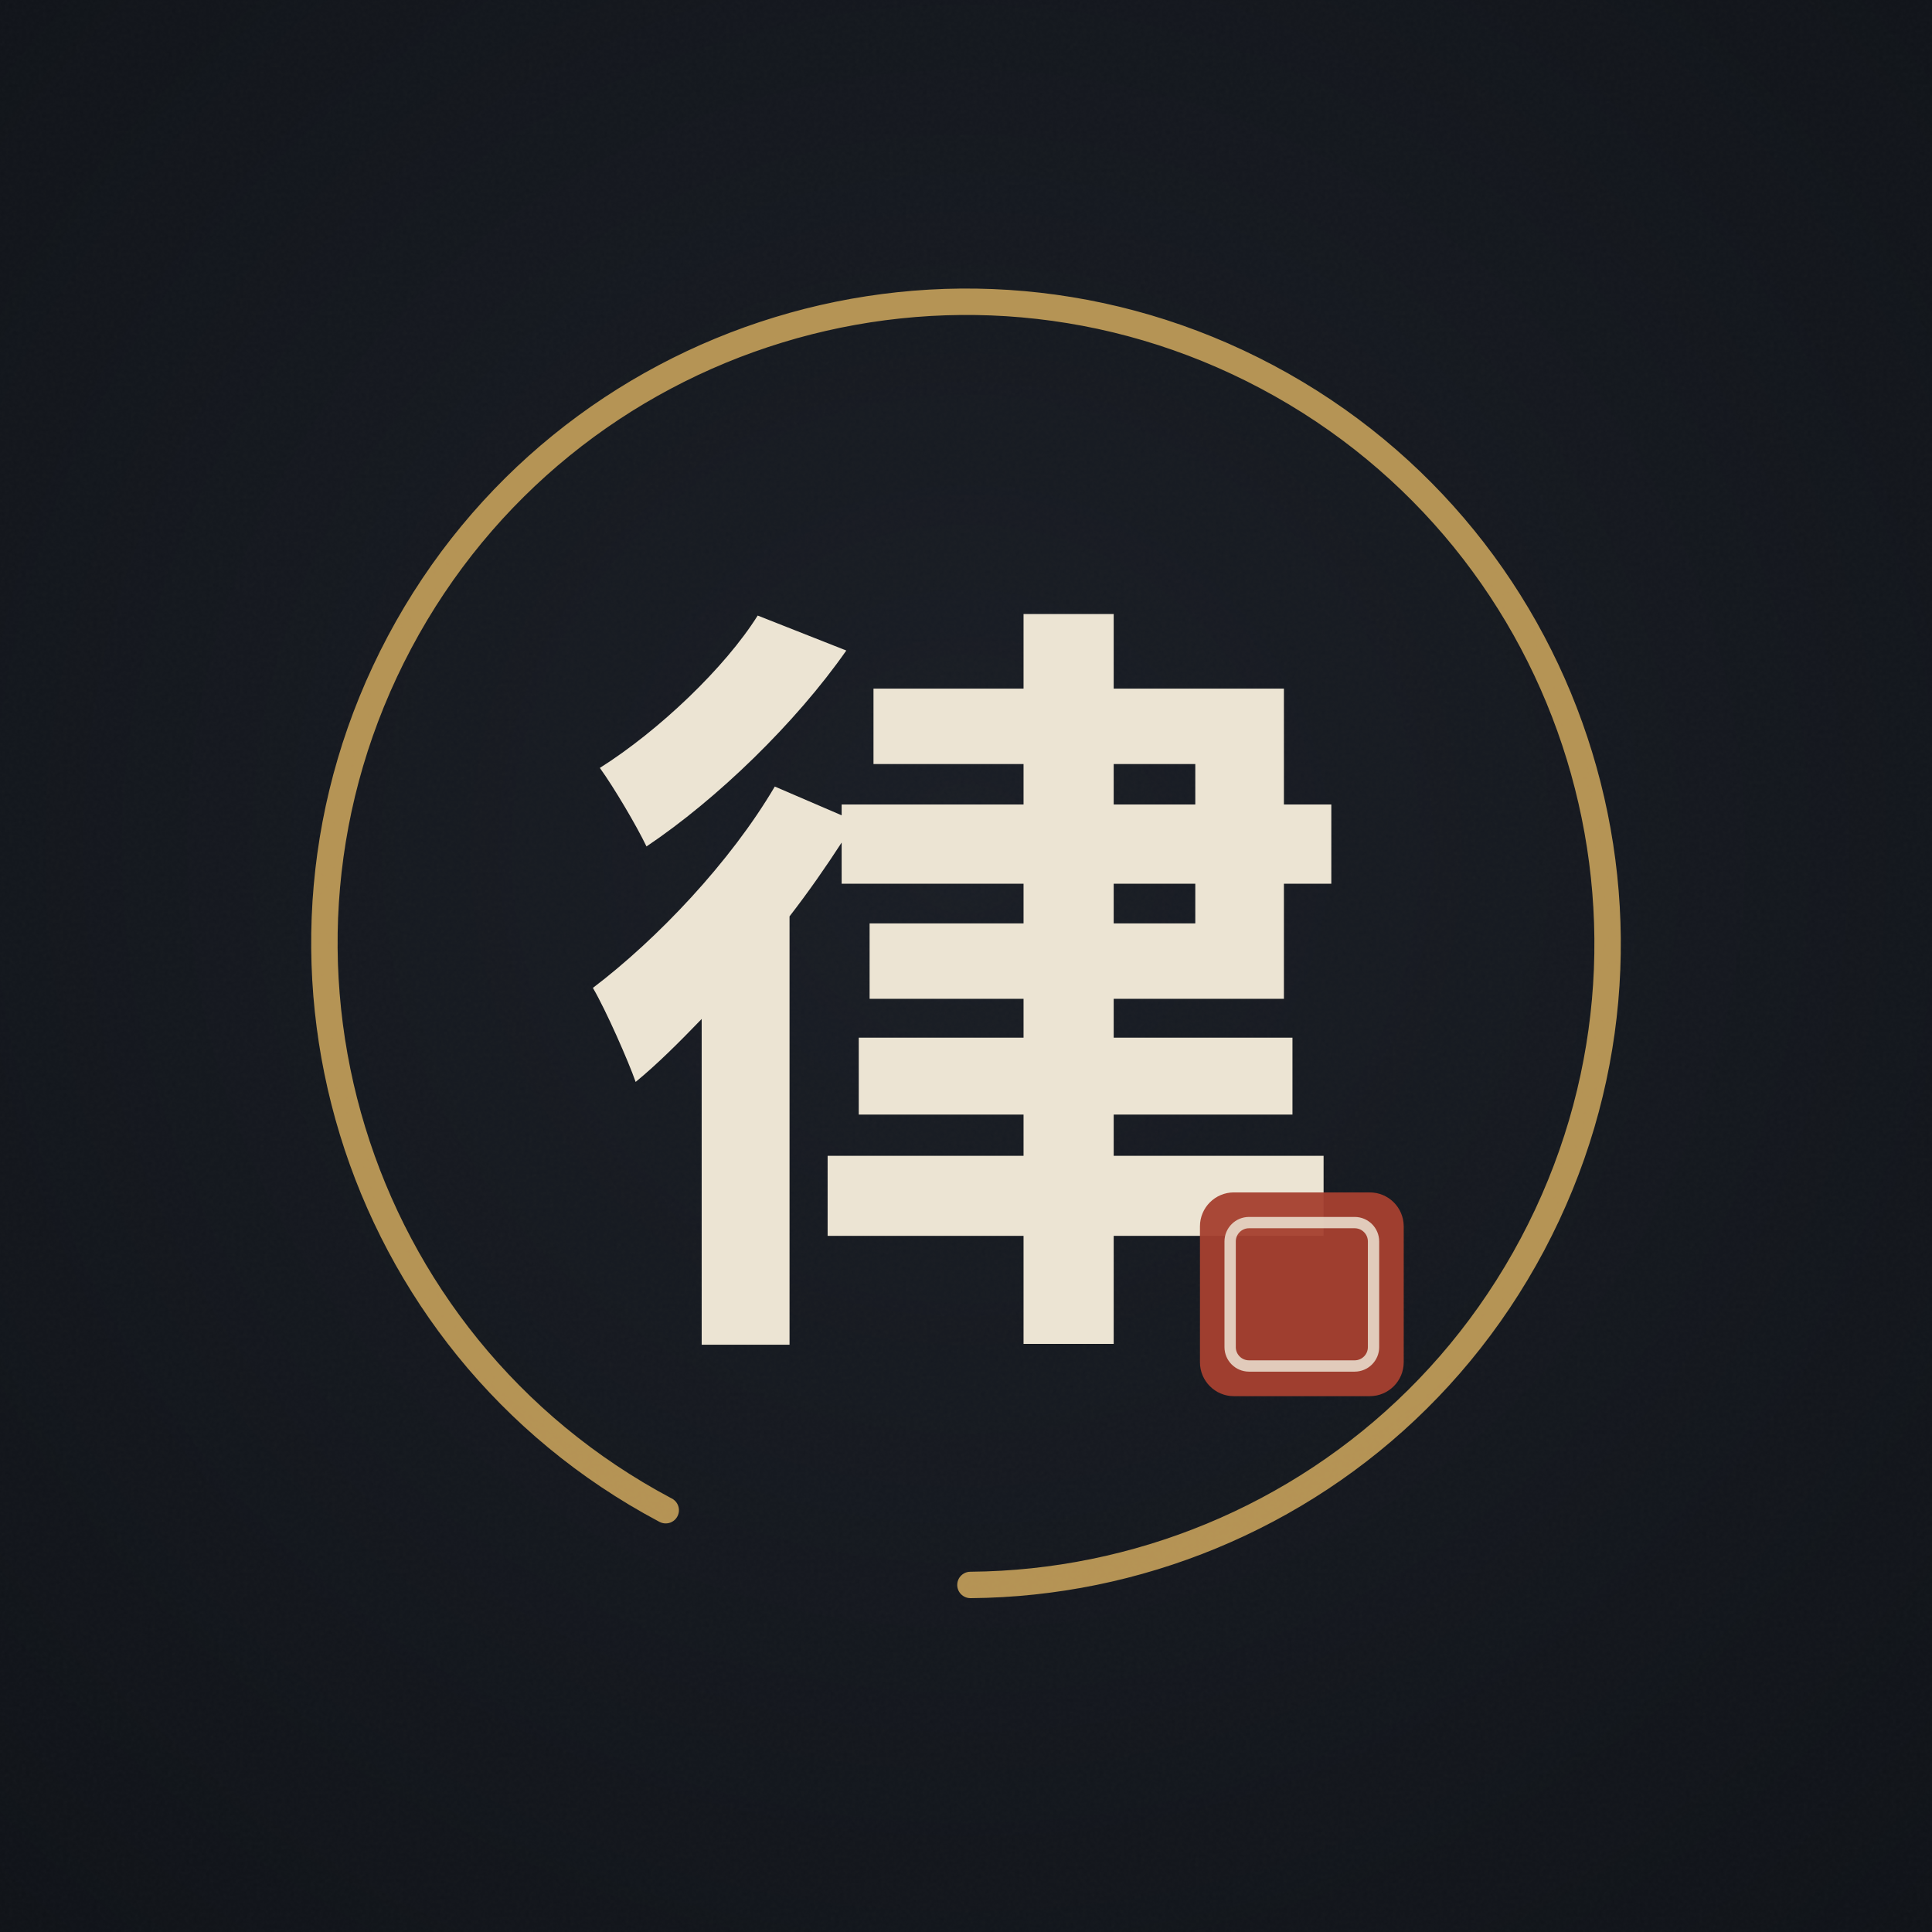
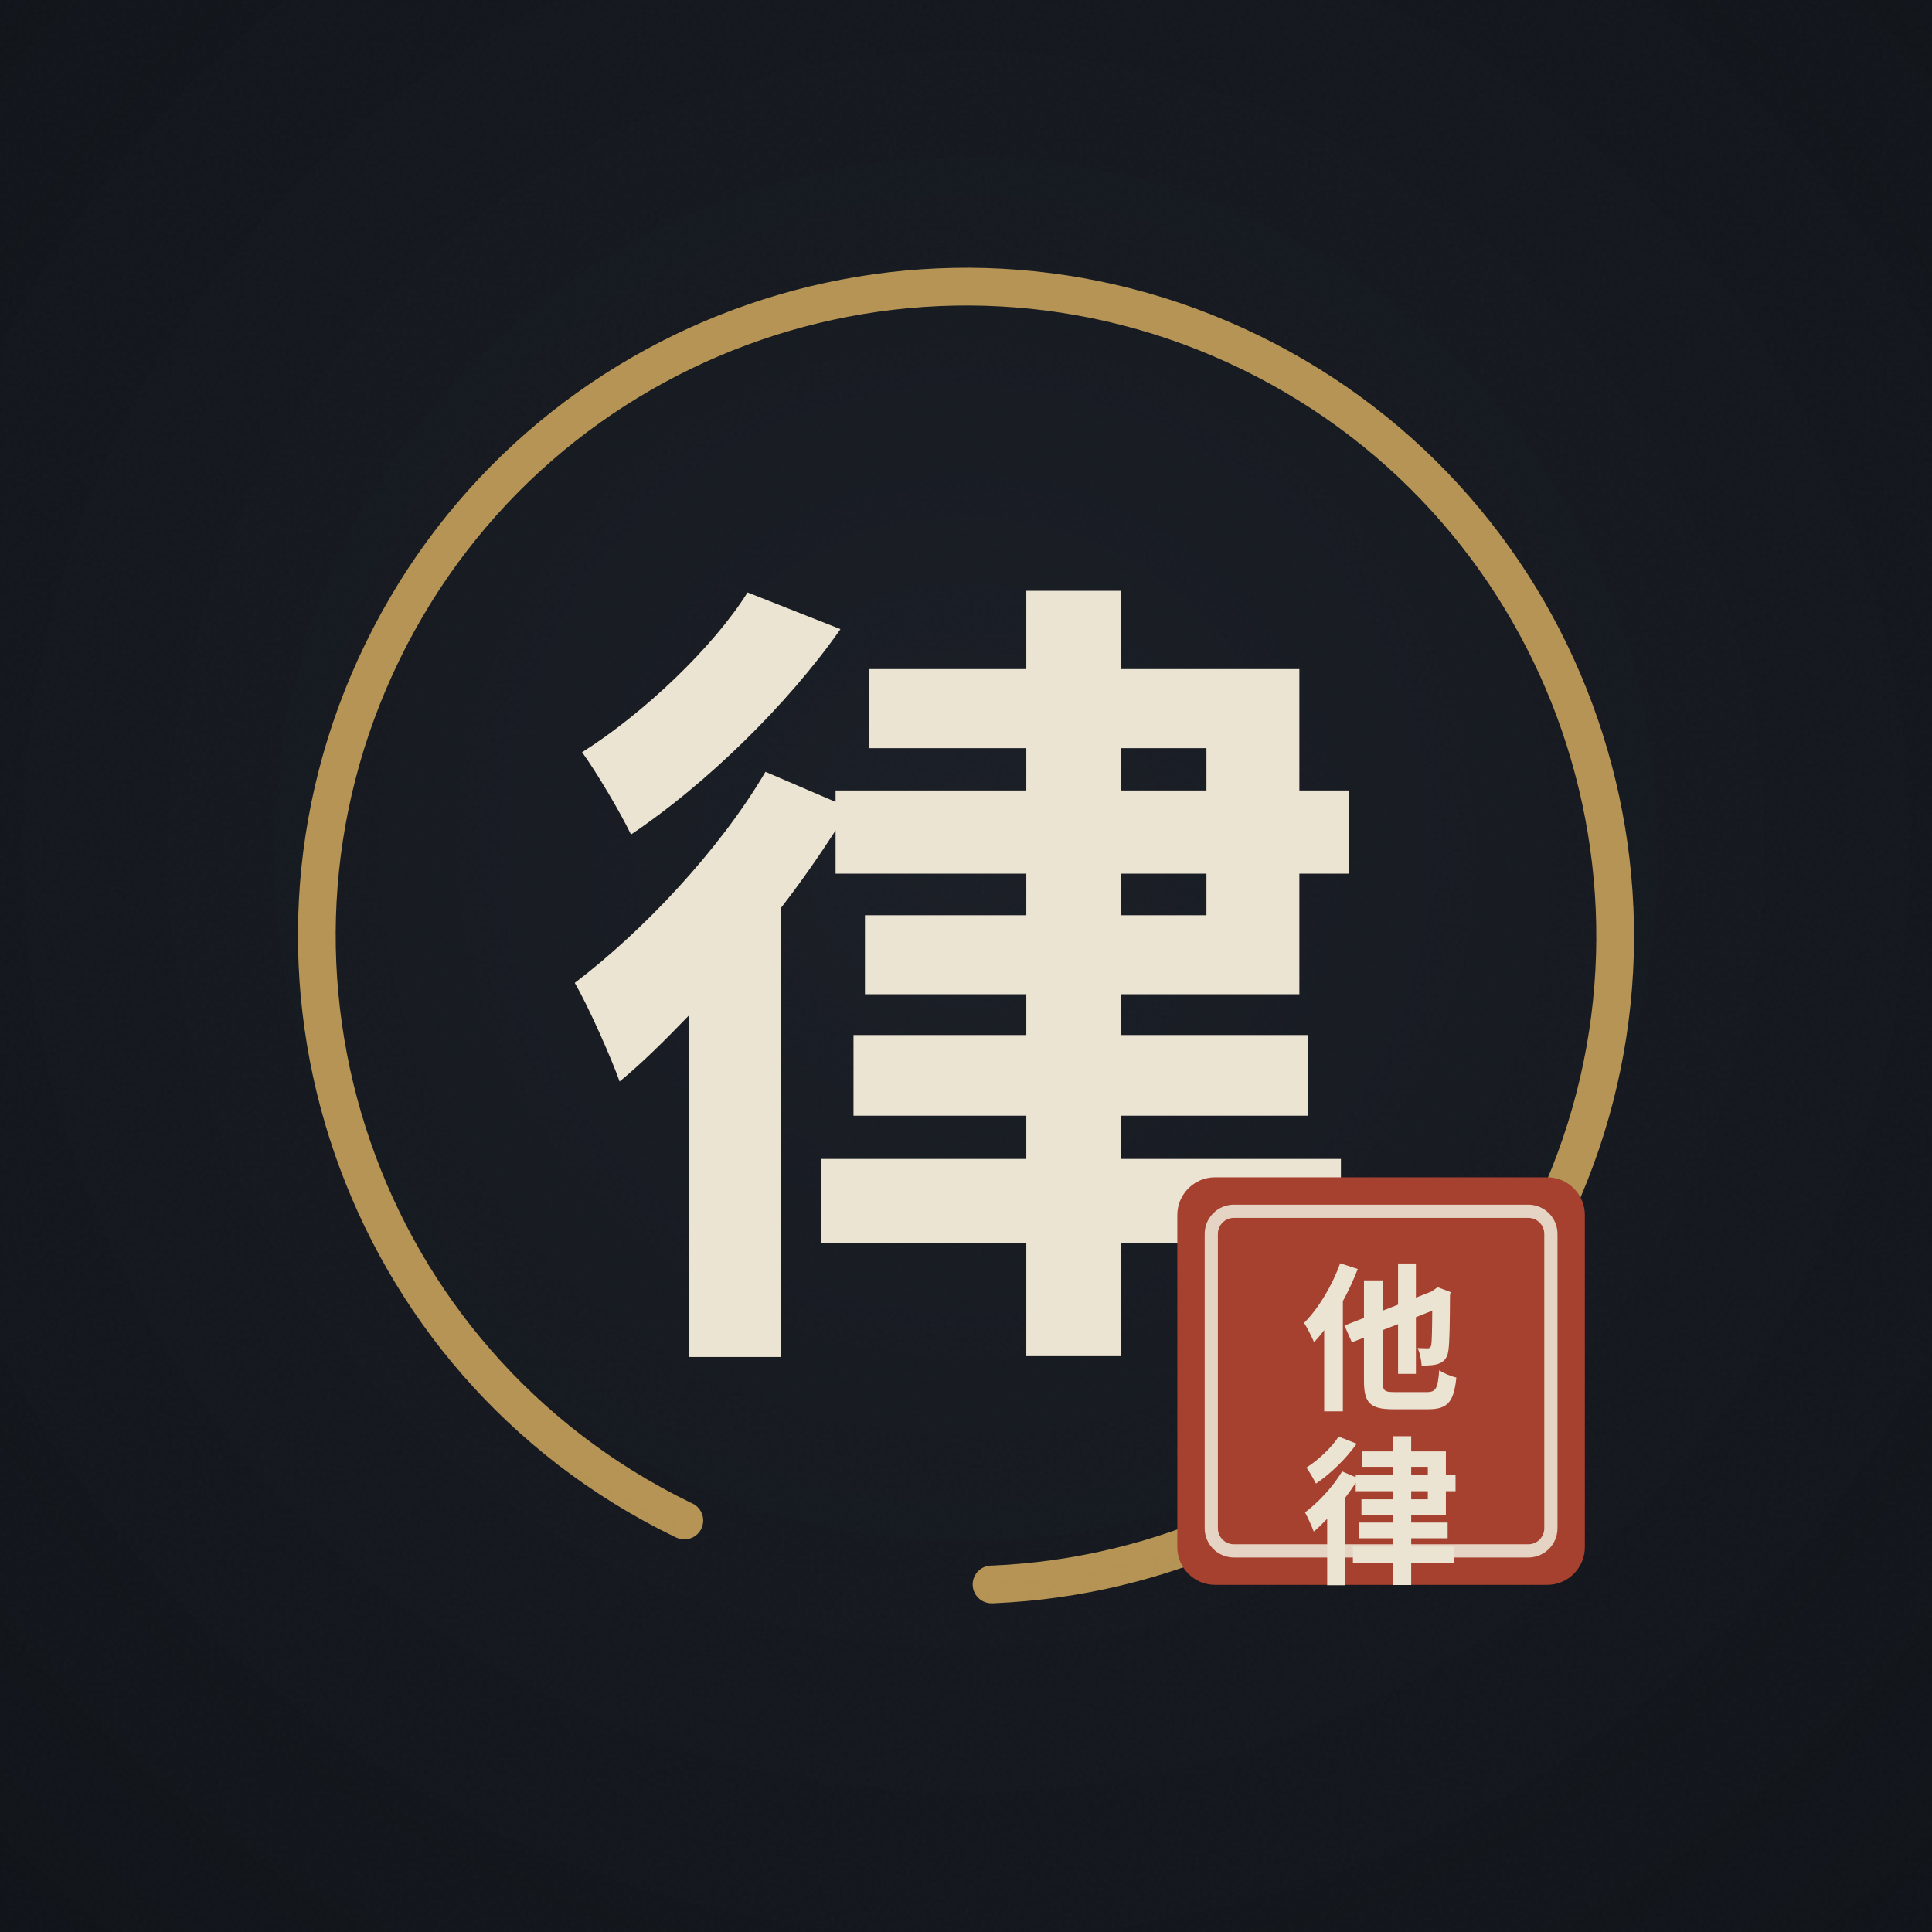
- <svg xmlns="http://www.w3.org/2000/svg" viewBox="0 0 512 512" width="512" height="512" role="img" aria-label="他律笔记 头像 · 禅意圆相（深墨淡金）">
+ <svg xmlns="http://www.w3.org/2000/svg" viewBox="0 0 512 512" width="512" height="512" role="img" aria-label="他律笔记 头像 · 深墨圆相">
  <defs>
-     <radialGradient id="inkbg" cx="0.5" cy="0.44" r="0.8">
+     <radialGradient id="inkbg" cx="0.5" cy="0.44" r="0.82">
      <stop offset="0" stop-color="#191D25" />
      <stop offset="1" stop-color="#0E1116" />
    </radialGradient>
-     <filter id="grain2" x="0" y="0" width="100%" height="100%">
+     <filter id="grain3" x="0" y="0" width="100%" height="100%">
      <feTurbulence type="fractalNoise" baseFrequency="0.9" numOctaves="2" stitchTiles="stitch" />
      <feColorMatrix type="saturate" values="0" />
      <feComponentTransfer>
        <feFuncA type="linear" slope="0.05" />
      </feComponentTransfer>
    </filter>
  </defs>
  <rect width="512" height="512" fill="url(#inkbg)" />
-   <rect width="512" height="512" filter="url(#grain2)" opacity="0.5" />
-   <circle cx="256" cy="250" r="170" fill="none" stroke="#C6A15B" stroke-width="7" stroke-linecap="round" stroke-dasharray="984 84" transform="rotate(118 256 250)" opacity="0.9" />
-   <text x="256" y="248" text-anchor="middle" dominant-baseline="central" font-family="'Noto Serif SC','Source Han Serif SC','Songti SC','SimSun',serif" font-size="206" font-weight="600" fill="#ECE4D3">律</text>
-   <rect x="318" y="316" width="54" height="54" rx="9" fill="#A6402F" opacity="0.95" />
-   <rect x="326" y="324" width="38" height="38" rx="5" fill="none" stroke="#ECE4D3" stroke-width="3" opacity="0.85" />
+   <rect width="512" height="512" filter="url(#grain3)" opacity="0.5" />
+   <circle cx="256" cy="248" r="172" fill="none" stroke="#C6A15B" stroke-width="10" stroke-linecap="round" stroke-dasharray="996 84" transform="rotate(116 256 248)" opacity="0.9" />
+   <text x="256" y="246" text-anchor="middle" dominant-baseline="central" font-family="'Noto Serif SC','Source Han Serif SC','Songti SC','SimSun',serif" font-size="216" font-weight="700" fill="#ECE4D3">律</text>
+   <rect x="312" y="312" width="108" height="108" rx="10" fill="#A6402F" />
+   <rect x="321" y="321" width="90" height="90" rx="6" fill="none" stroke="#ECE4D3" stroke-width="3.5" opacity="0.9" />
+   <text x="366" y="352" text-anchor="middle" dominant-baseline="central" font-family="'Noto Serif SC','Source Han Serif SC','Songti SC',serif" font-size="42" font-weight="700" fill="#ECE4D3">他</text>
+   <text x="366" y="398" text-anchor="middle" dominant-baseline="central" font-family="'Noto Serif SC','Source Han Serif SC','Songti SC',serif" font-size="42" font-weight="700" fill="#ECE4D3">律</text>
</svg>
